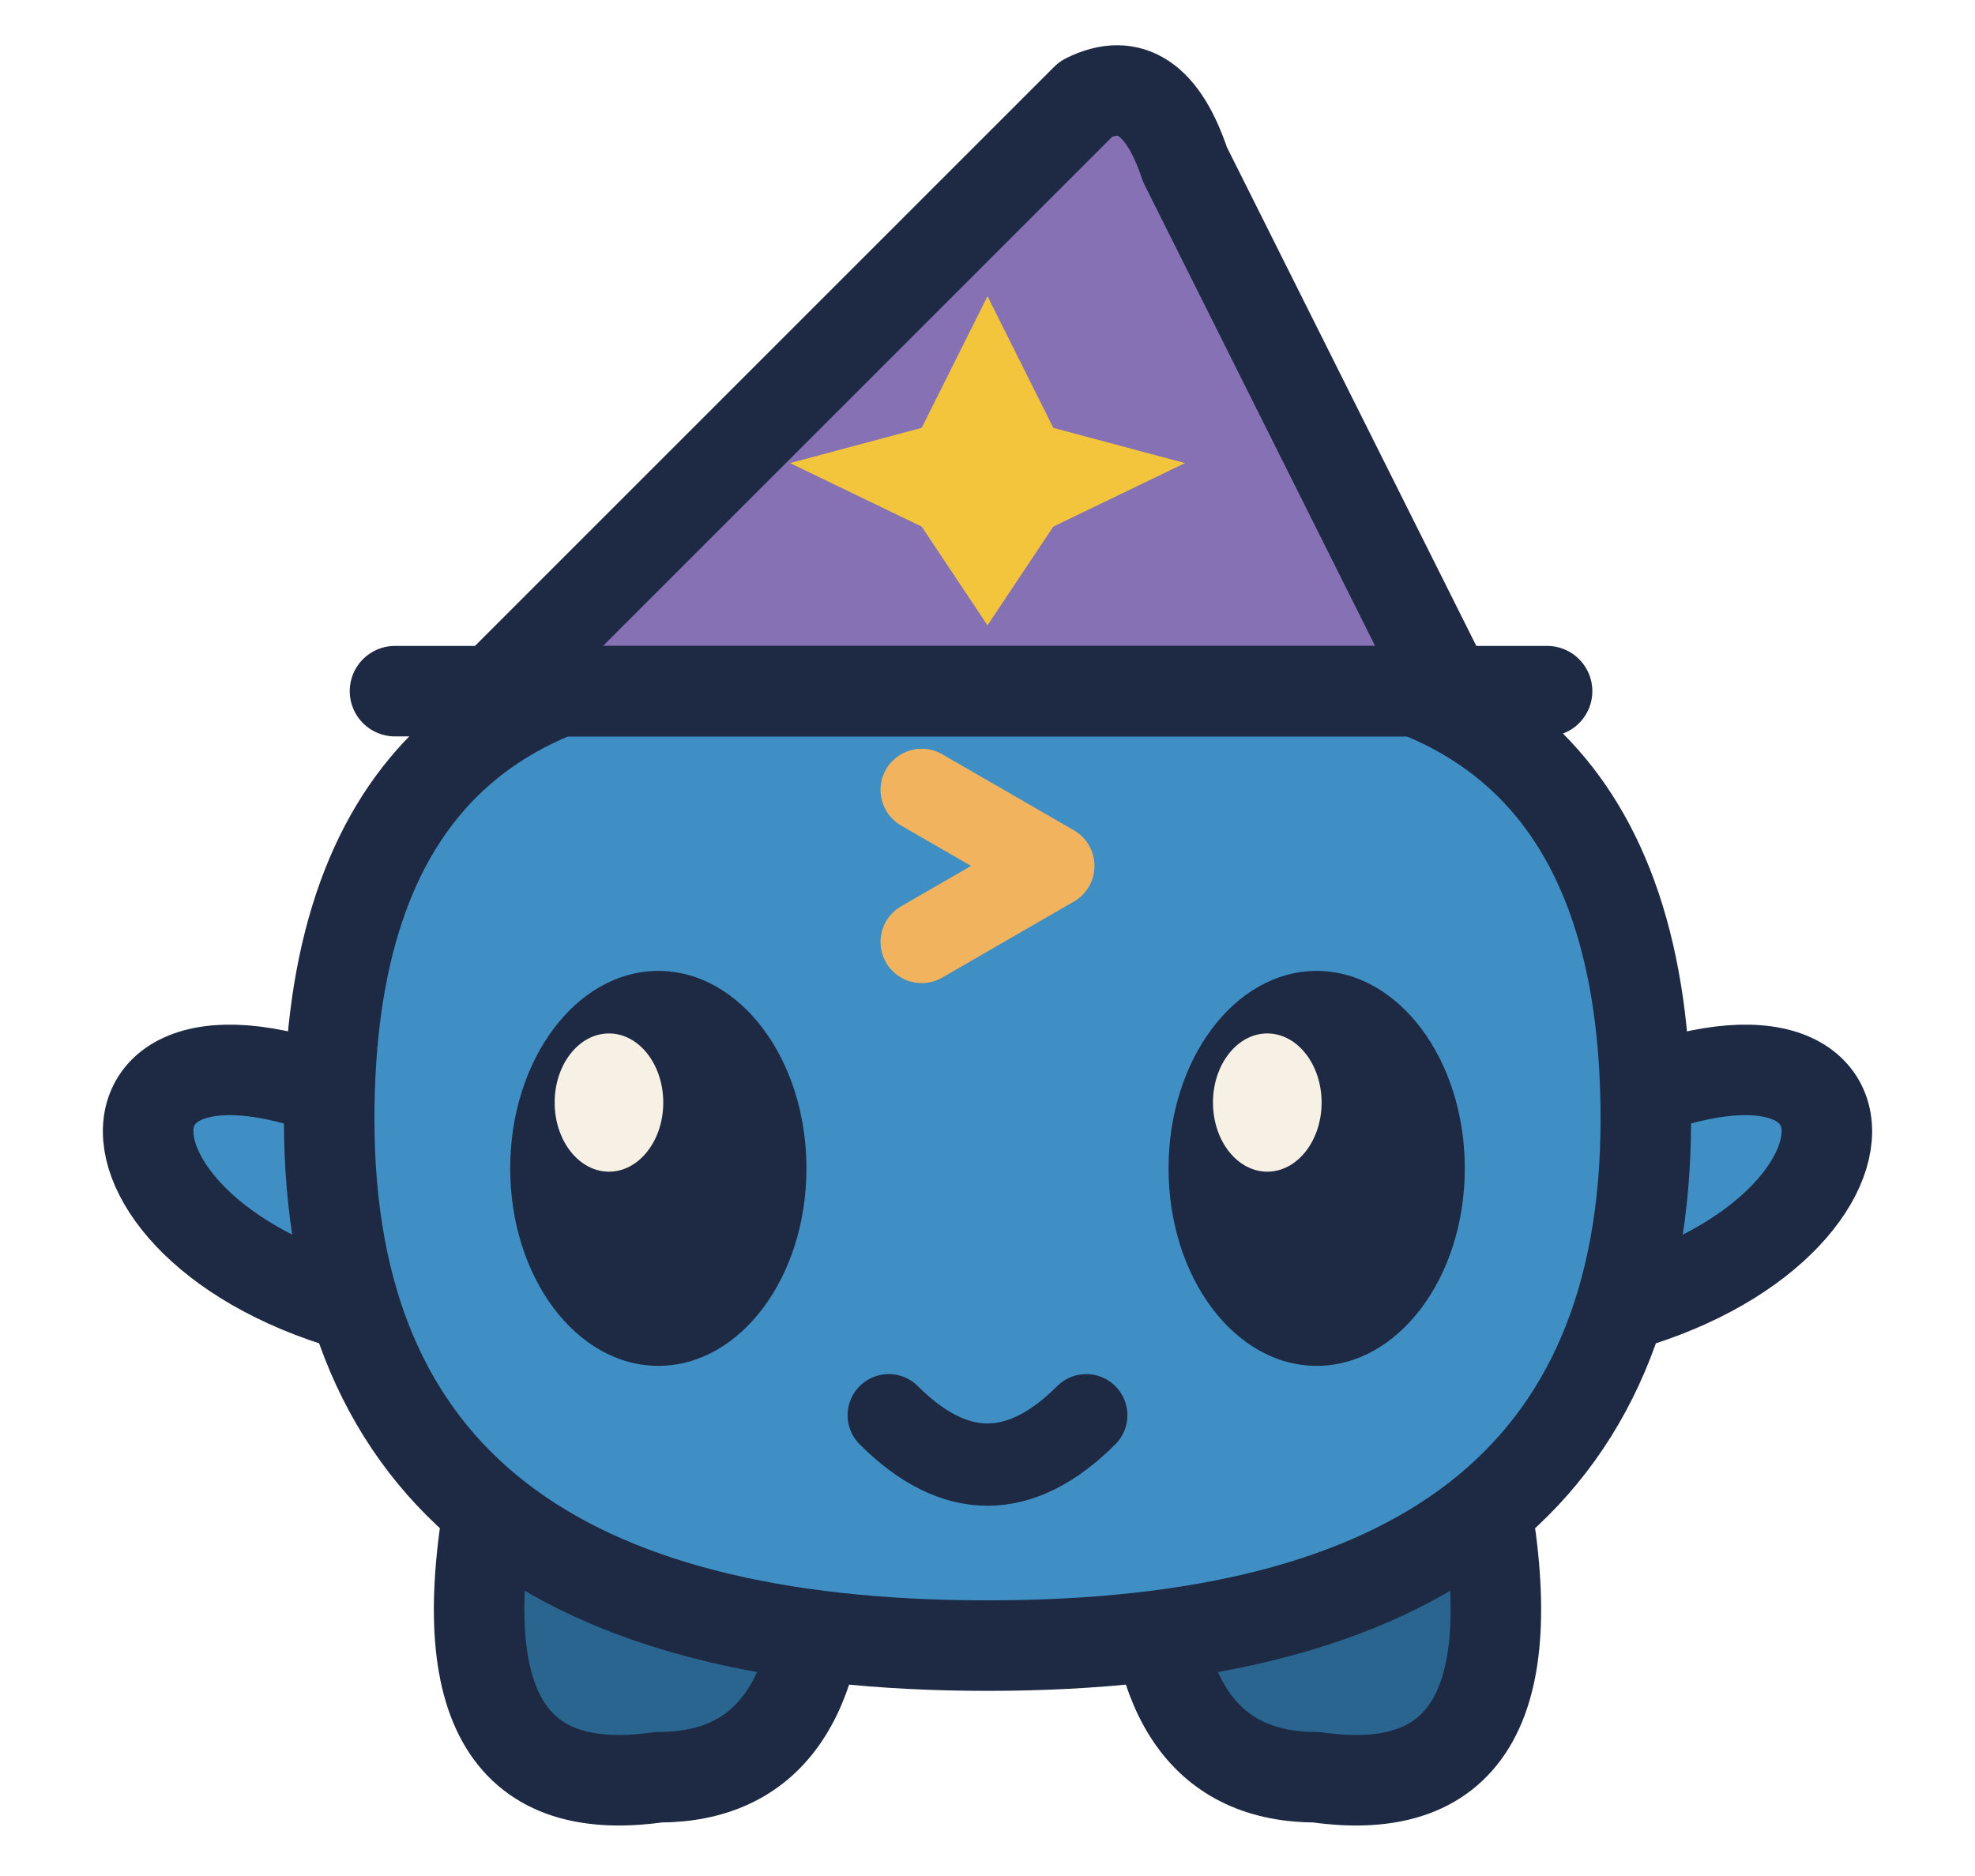
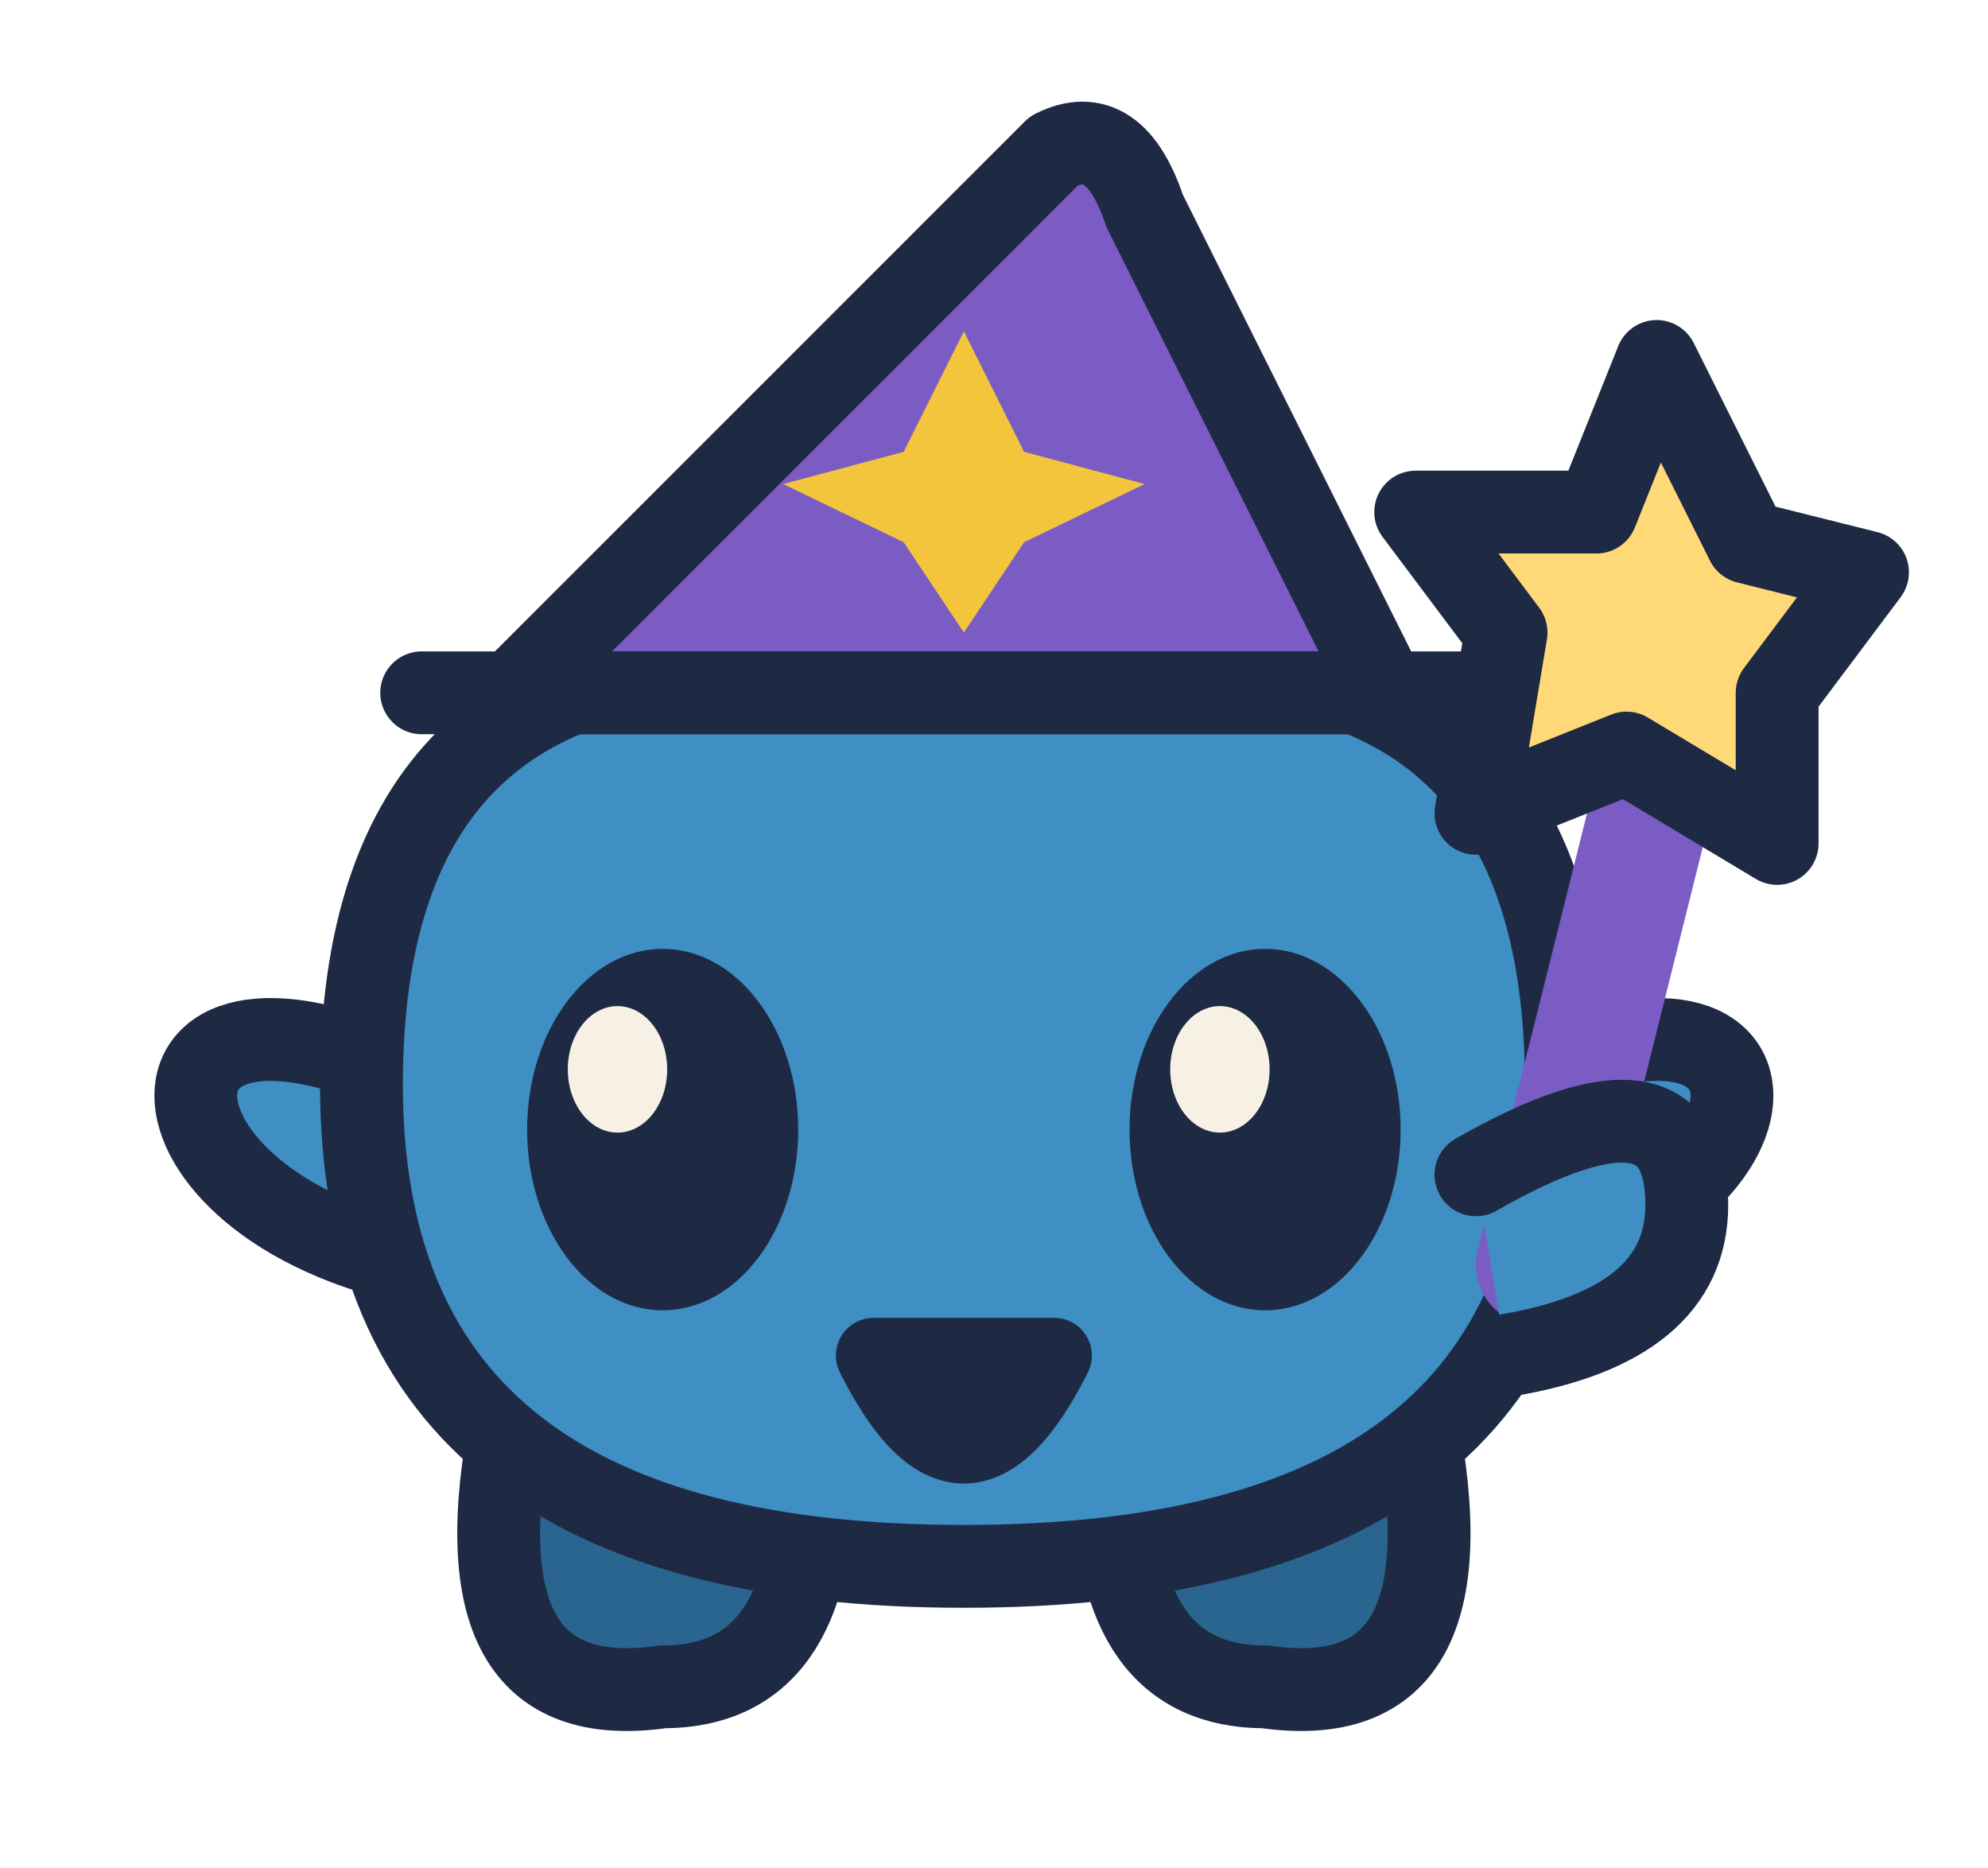
- <svg xmlns="http://www.w3.org/2000/svg" viewBox="2 3 60 57" width="60" height="57" role="img" aria-label="Kiki">
+ <svg xmlns="http://www.w3.org/2000/svg" viewBox="0 1 66 62" width="66" height="62" role="img" aria-label="Kiki">
  <g stroke="#1e2a44" stroke-width="2.75" stroke-linecap="round" stroke-linejoin="round">
    <g id="body">
      <path d="M17 48 Q15 58 22 57 Q27 57 27 50 M37 50 Q37 57 42 57 Q49 58 47 48" fill="#29658e" />
      <path d="M14 37 C4 32 4 41 14 43 M50 37 C60 32 60 41 50 43" fill="#3f8fc4" />
      <path d="M12 37 C12 27 17 23 25 23 H39 C47 23 52 27 52 37 C52 48 45 53 32 53 C19 53 12 48 12 37 Z" fill="#3f8fc4" />
    </g>
    <g id="face">
-       <path d="M30 27 L34 29.31 L30 31.62" fill="none" stroke="#f2b35e" stroke-width="2.5" />
      <ellipse cx="22" cy="38.5" rx="4.5" ry="6" fill="#1e2a44" stroke="none" />
      <ellipse cx="20.5" cy="36.5" rx="1.65" ry="2.1" fill="#f6f0e5" stroke="none" />
      <ellipse cx="42" cy="38.5" rx="4.5" ry="6" fill="#1e2a44" stroke="none" />
      <ellipse cx="40.5" cy="36.5" rx="1.65" ry="2.1" fill="#f6f0e5" stroke="none" />
-       <path d="M29 46 Q32 49 35 46" fill="none" stroke-width="2.5" />
+       <path d="M29 46 Q32 52 35 46 Z" fill="#1e2a44" stroke-width="2.5" />
    </g>
    <g id="wizard-hat">
-       <path d="M17 24 L35 6 Q37 5 38 8 L46 24 Z" fill="#8571b3" />
+       <path d="M17 24 L35 6 Q37 5 38 8 L46 24 Z" fill="#7b5cc4" />
      <path d="M14 24 H49" fill="none" />
      <path d="M32 12 L34 16 L38 17.07 L34 19 L32 22 L30 19 L26 17.07 L30 16 Z" fill="#f2c53d" stroke="none" />
    </g>
+     <g>
+       <path d="M51 43 L56 23" fill="none" stroke="#7b5cc4" stroke-width="4" />
+       <path d="M55 13 L58 19 L62 20 L59 24 L59 29 L54 26 L49 28 L50 22 L47 18 L53 18 Z" fill="#ffd977" />
+       <path d="M49 40 Q56 36 56 41 Q56 45 50 46" fill="#3f8fc4" />
+     </g>
  </g>
</svg>
